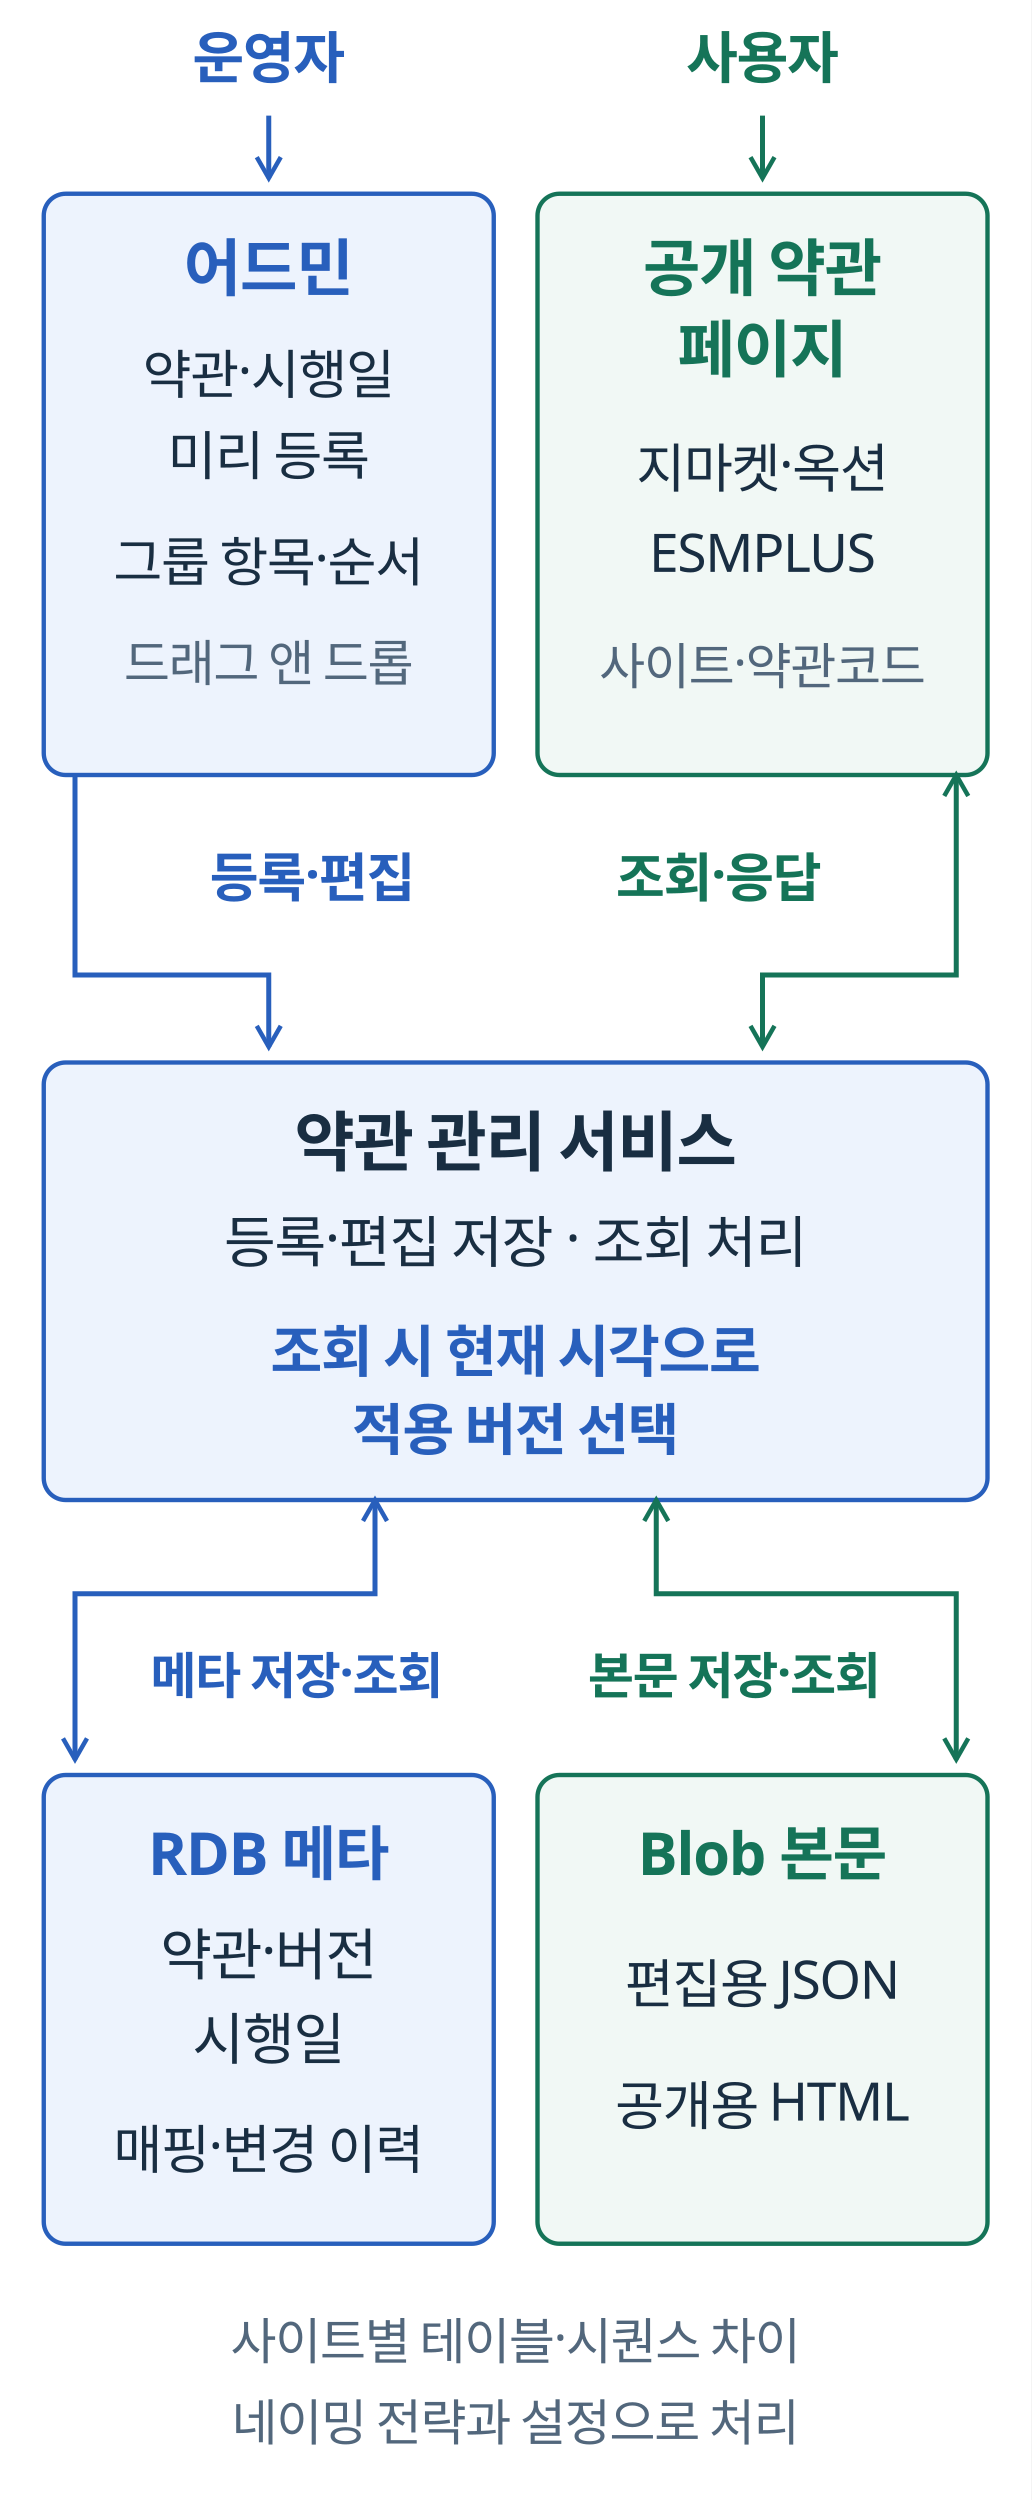
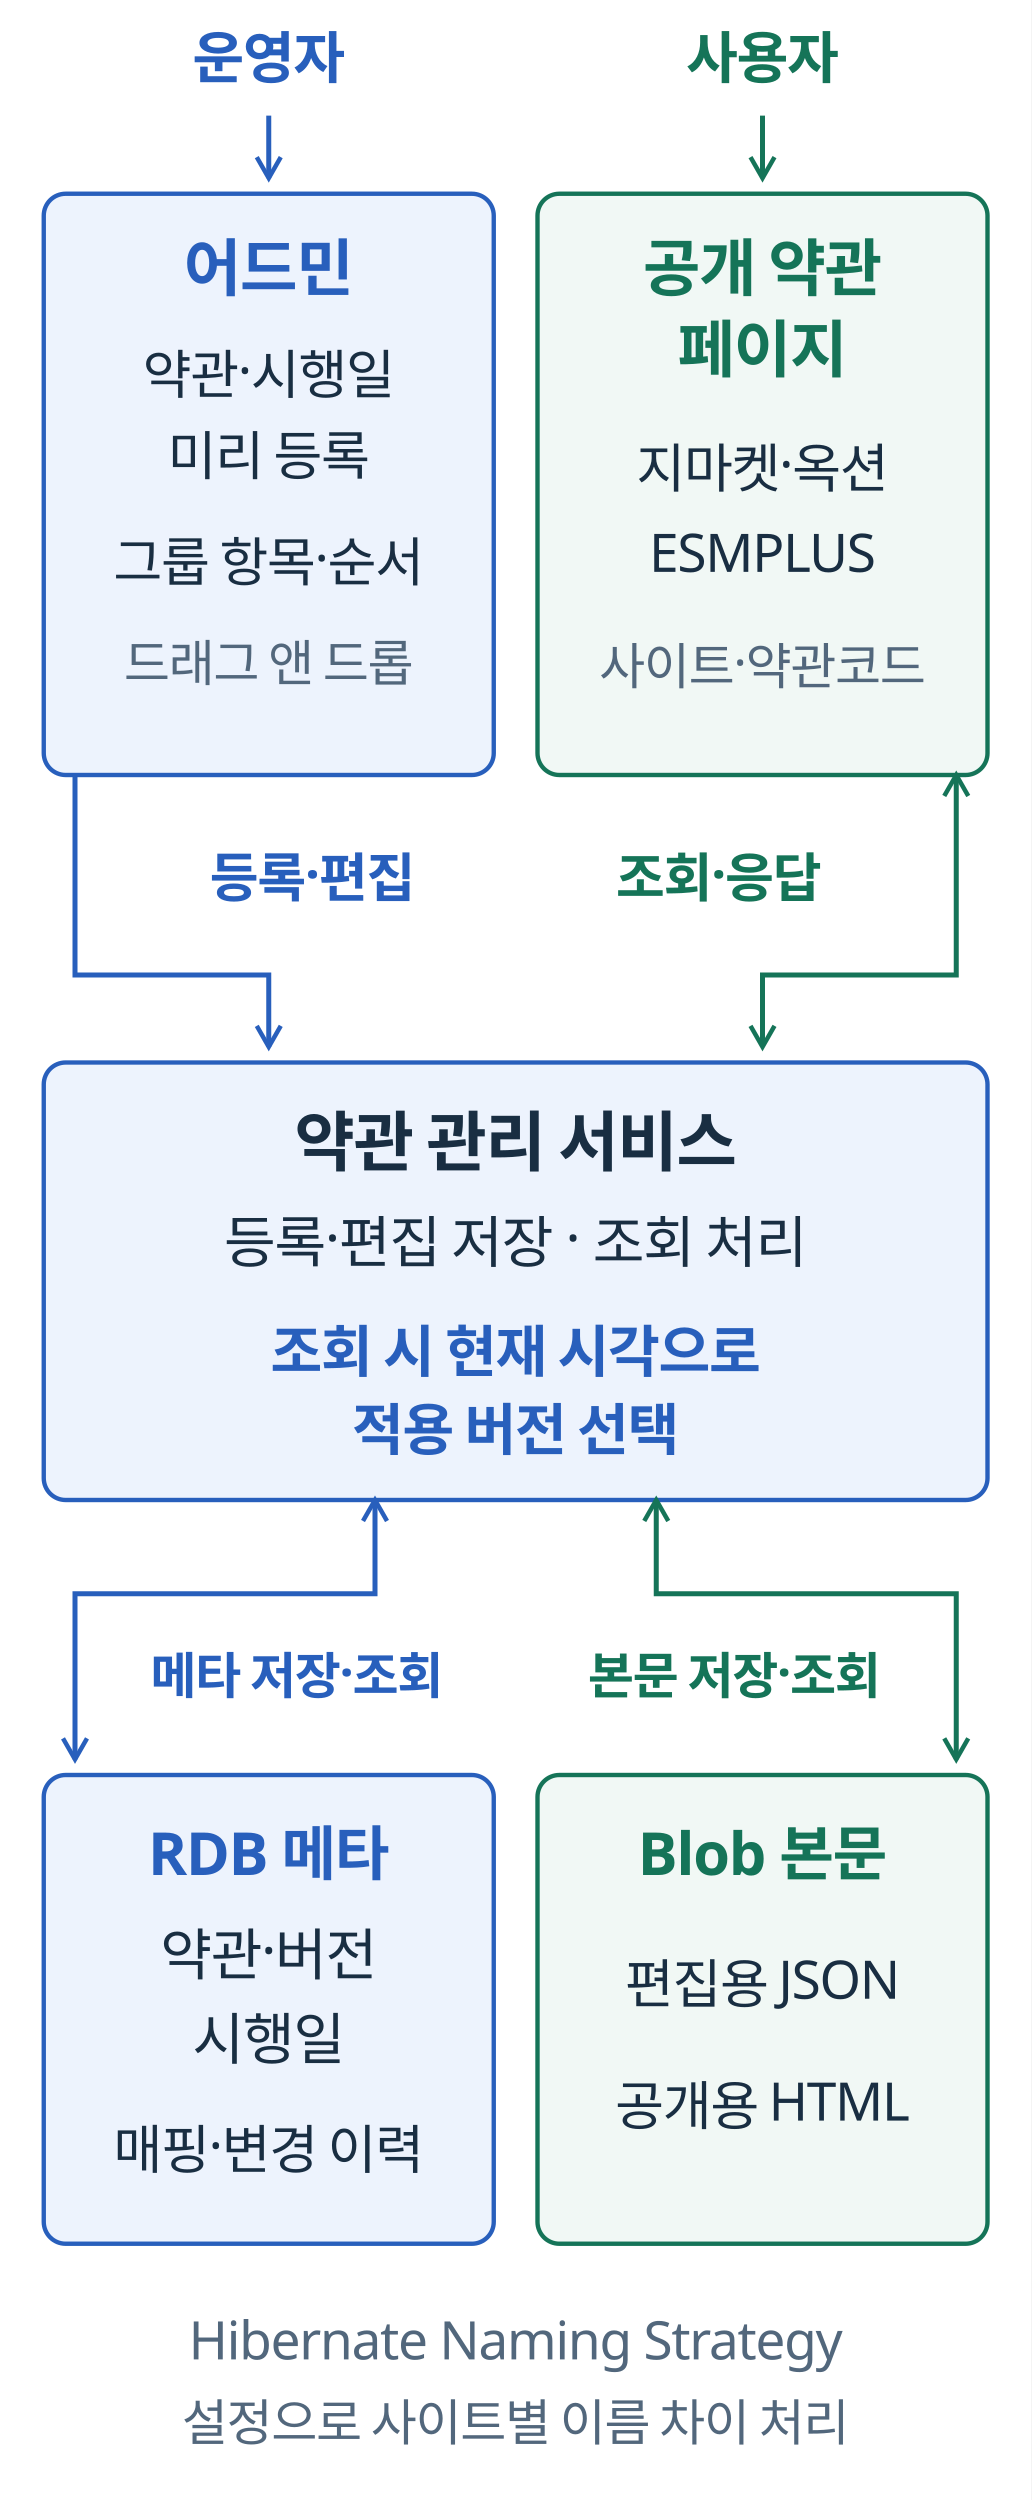
<svg xmlns="http://www.w3.org/2000/svg" width="330" height="800" viewBox="0 0 330 800" role="img" aria-labelledby="terms-architecture-narrow-title terms-architecture-narrow-desc">
  <defs>
    <marker id="terms-architecture-narrow-blue" viewBox="0 0 10 10" refX="8" refY="5" markerWidth="6" markerHeight="6" orient="auto-start-reverse">
      <path d="M1 1L8 5L1 9" fill="none" stroke="#285fbc" stroke-width="1.5" />
    </marker>
    <marker id="terms-architecture-narrow-green" viewBox="0 0 10 10" refX="8" refY="5" markerWidth="6" markerHeight="6" orient="auto-start-reverse">
      <path d="M1 1L8 5L1 9" fill="none" stroke="#157458" stroke-width="1.5" />
    </marker>
    <marker id="terms-architecture-narrow-muted" viewBox="0 0 10 10" refX="8" refY="5" markerWidth="6" markerHeight="6" orient="auto-start-reverse">
      <path d="M1 1L8 5L1 9" fill="none" stroke="#52677c" stroke-width="1.5" />
    </marker>
    <style>text{font-family:'Pretendard','Apple SD Gothic Neo','Noto Sans KR',sans-serif;letter-spacing:-.4px}</style>
  </defs>
  <rect width="100%" height="100%" fill="#fff" />
  <text x="86" y="25" font-size="18" fill="#285fbc" font-weight="650" text-anchor="middle">운영자</text>
  <path d="M86 37 V57" fill="none" stroke="#285fbc" stroke-width="1.6" marker-end="url(#terms-architecture-narrow-blue)" />
  <text x="244" y="25" font-size="18" fill="#157458" font-weight="650" text-anchor="middle">사용자</text>
  <path d="M244 37 V57" fill="none" stroke="#157458" stroke-width="1.6" marker-end="url(#terms-architecture-narrow-green)" />
  <g class="component">
    <rect class="node" x="14" y="62" width="144" height="186" rx="7" fill="#edf3fd" stroke="#285fbc" stroke-width="1.4" />
    <text x="86.0" y="93" font-size="20" fill="#285fbc" font-weight="750" text-anchor="middle">어드민</text>
    <text x="86.0" y="126" font-size="17" fill="#192e42" font-weight="500" text-anchor="middle">약관·시행일</text>
    <text x="86.0" y="152" font-size="17" fill="#192e42" font-weight="500" text-anchor="middle">미리 등록</text>
    <text x="86.0" y="186" font-size="17" fill="#192e42" font-weight="500" text-anchor="middle">그룹 항목·순서</text>
    <text x="86.0" y="218" font-size="16" fill="#52677c" font-weight="500" text-anchor="middle">드래그 앤 드롭</text>
  </g>
  <g class="component">
    <rect class="node" x="172" y="62" width="144" height="186" rx="7" fill="#f1f8f5" stroke="#157458" stroke-width="1.4" />
    <text x="244.0" y="93" font-size="20" fill="#157458" font-weight="750" text-anchor="middle">공개 약관</text>
    <text x="244.0" y="119" font-size="20" fill="#157458" font-weight="750" text-anchor="middle">페이지</text>
    <text x="244.0" y="156" font-size="17" fill="#192e42" font-weight="500" text-anchor="middle">지마켓·옥션</text>
    <text x="244.0" y="183" font-size="17" fill="#192e42" font-weight="500" text-anchor="middle">ESMPLUS</text>
    <text x="244.0" y="219" font-size="16" fill="#52677c" font-weight="500" text-anchor="middle">사이트·약관코드</text>
  </g>
  <path d="M24 248 V312 H86 V335" fill="none" stroke="#285fbc" stroke-width="1.6" marker-end="url(#terms-architecture-narrow-blue)" />
  <text x="100" y="287" font-size="17" fill="#285fbc" font-weight="650" text-anchor="middle">등록·편집</text>
  <path d="M306 248 V312 H244 V335" fill="none" stroke="#157458" stroke-width="1.6" marker-end="url(#terms-architecture-narrow-green)" marker-start="url(#terms-architecture-narrow-green)" />
  <text x="230" y="287" font-size="17" fill="#157458" font-weight="650" text-anchor="middle">조회·응답</text>
  <g class="component">
    <rect class="node" x="14" y="340" width="302" height="140" rx="7" fill="#edf3fd" stroke="#285fbc" stroke-width="1.4" />
    <text x="165.0" y="373" font-size="21" fill="#192e42" font-weight="750" text-anchor="middle">약관 관리 서비스</text>
    <text x="165.0" y="404" font-size="18" fill="#192e42" font-weight="500" text-anchor="middle">등록·편집 저장 · 조회 처리</text>
    <text x="165.0" y="439" font-size="18" fill="#285fbc" font-weight="700" text-anchor="middle">조회 시 현재 시각으로</text>
    <text x="165.0" y="464" font-size="18" fill="#285fbc" font-weight="700" text-anchor="middle">적용 버전 선택</text>
  </g>
  <path d="M120 480 V510 H24 V563" fill="none" stroke="#285fbc" stroke-width="1.6" marker-end="url(#terms-architecture-narrow-blue)" marker-start="url(#terms-architecture-narrow-blue)" />
  <text x="95" y="542" font-size="16" fill="#285fbc" font-weight="650" text-anchor="middle">메타 저장·조회</text>
  <path d="M210 480 V510 H306 V563" fill="none" stroke="#157458" stroke-width="1.6" marker-end="url(#terms-architecture-narrow-green)" marker-start="url(#terms-architecture-narrow-green)" />
  <text x="235" y="542" font-size="16" fill="#157458" font-weight="650" text-anchor="middle">본문 저장·조회</text>
  <g class="component">
    <rect class="node" x="14" y="568" width="144" height="150" rx="7" fill="#edf3fd" stroke="#285fbc" stroke-width="1.4" />
    <text x="86.0" y="600" font-size="19" fill="#285fbc" font-weight="750" text-anchor="middle">RDB 메타</text>
    <text x="86.0" y="632" font-size="18" fill="#192e42" font-weight="500" text-anchor="middle">약관·버전</text>
    <text x="86.0" y="659" font-size="18" fill="#192e42" font-weight="500" text-anchor="middle">시행일</text>
    <text x="86.0" y="694" font-size="17" fill="#192e42" font-weight="500" text-anchor="middle">매핑·변경 이력</text>
  </g>
  <g class="component">
    <rect class="node" x="172" y="568" width="144" height="150" rx="7" fill="#f1f8f5" stroke="#157458" stroke-width="1.4" />
    <text x="244.0" y="600" font-size="19" fill="#157458" font-weight="750" text-anchor="middle">Blob 본문</text>
    <text x="244.0" y="641" font-size="17" fill="#192e42" font-weight="500" text-anchor="middle">편집용 JSON</text>
    <text x="244.0" y="680" font-size="17" fill="#192e42" font-weight="500" text-anchor="middle">공개용 HTML</text>
  </g>
-   <text x="165" y="755" font-size="16" fill="#52677c" font-weight="500" text-anchor="middle">사이트별 테이블·시퀀스 차이</text>
-   <text x="165" y="781" font-size="16" fill="#52677c" font-weight="500" text-anchor="middle">네이밍 전략과 설정으로 처리</text>
+   <text x="165" y="755" font-size="17" fill="#52677c" font-weight="500" text-anchor="middle">Hibernate Naming Strategy</text>
+   <text x="165" y="781" font-size="16" fill="#52677c" font-weight="500" text-anchor="middle">설정으로 사이트별 이름 차이 처리</text>
</svg>
